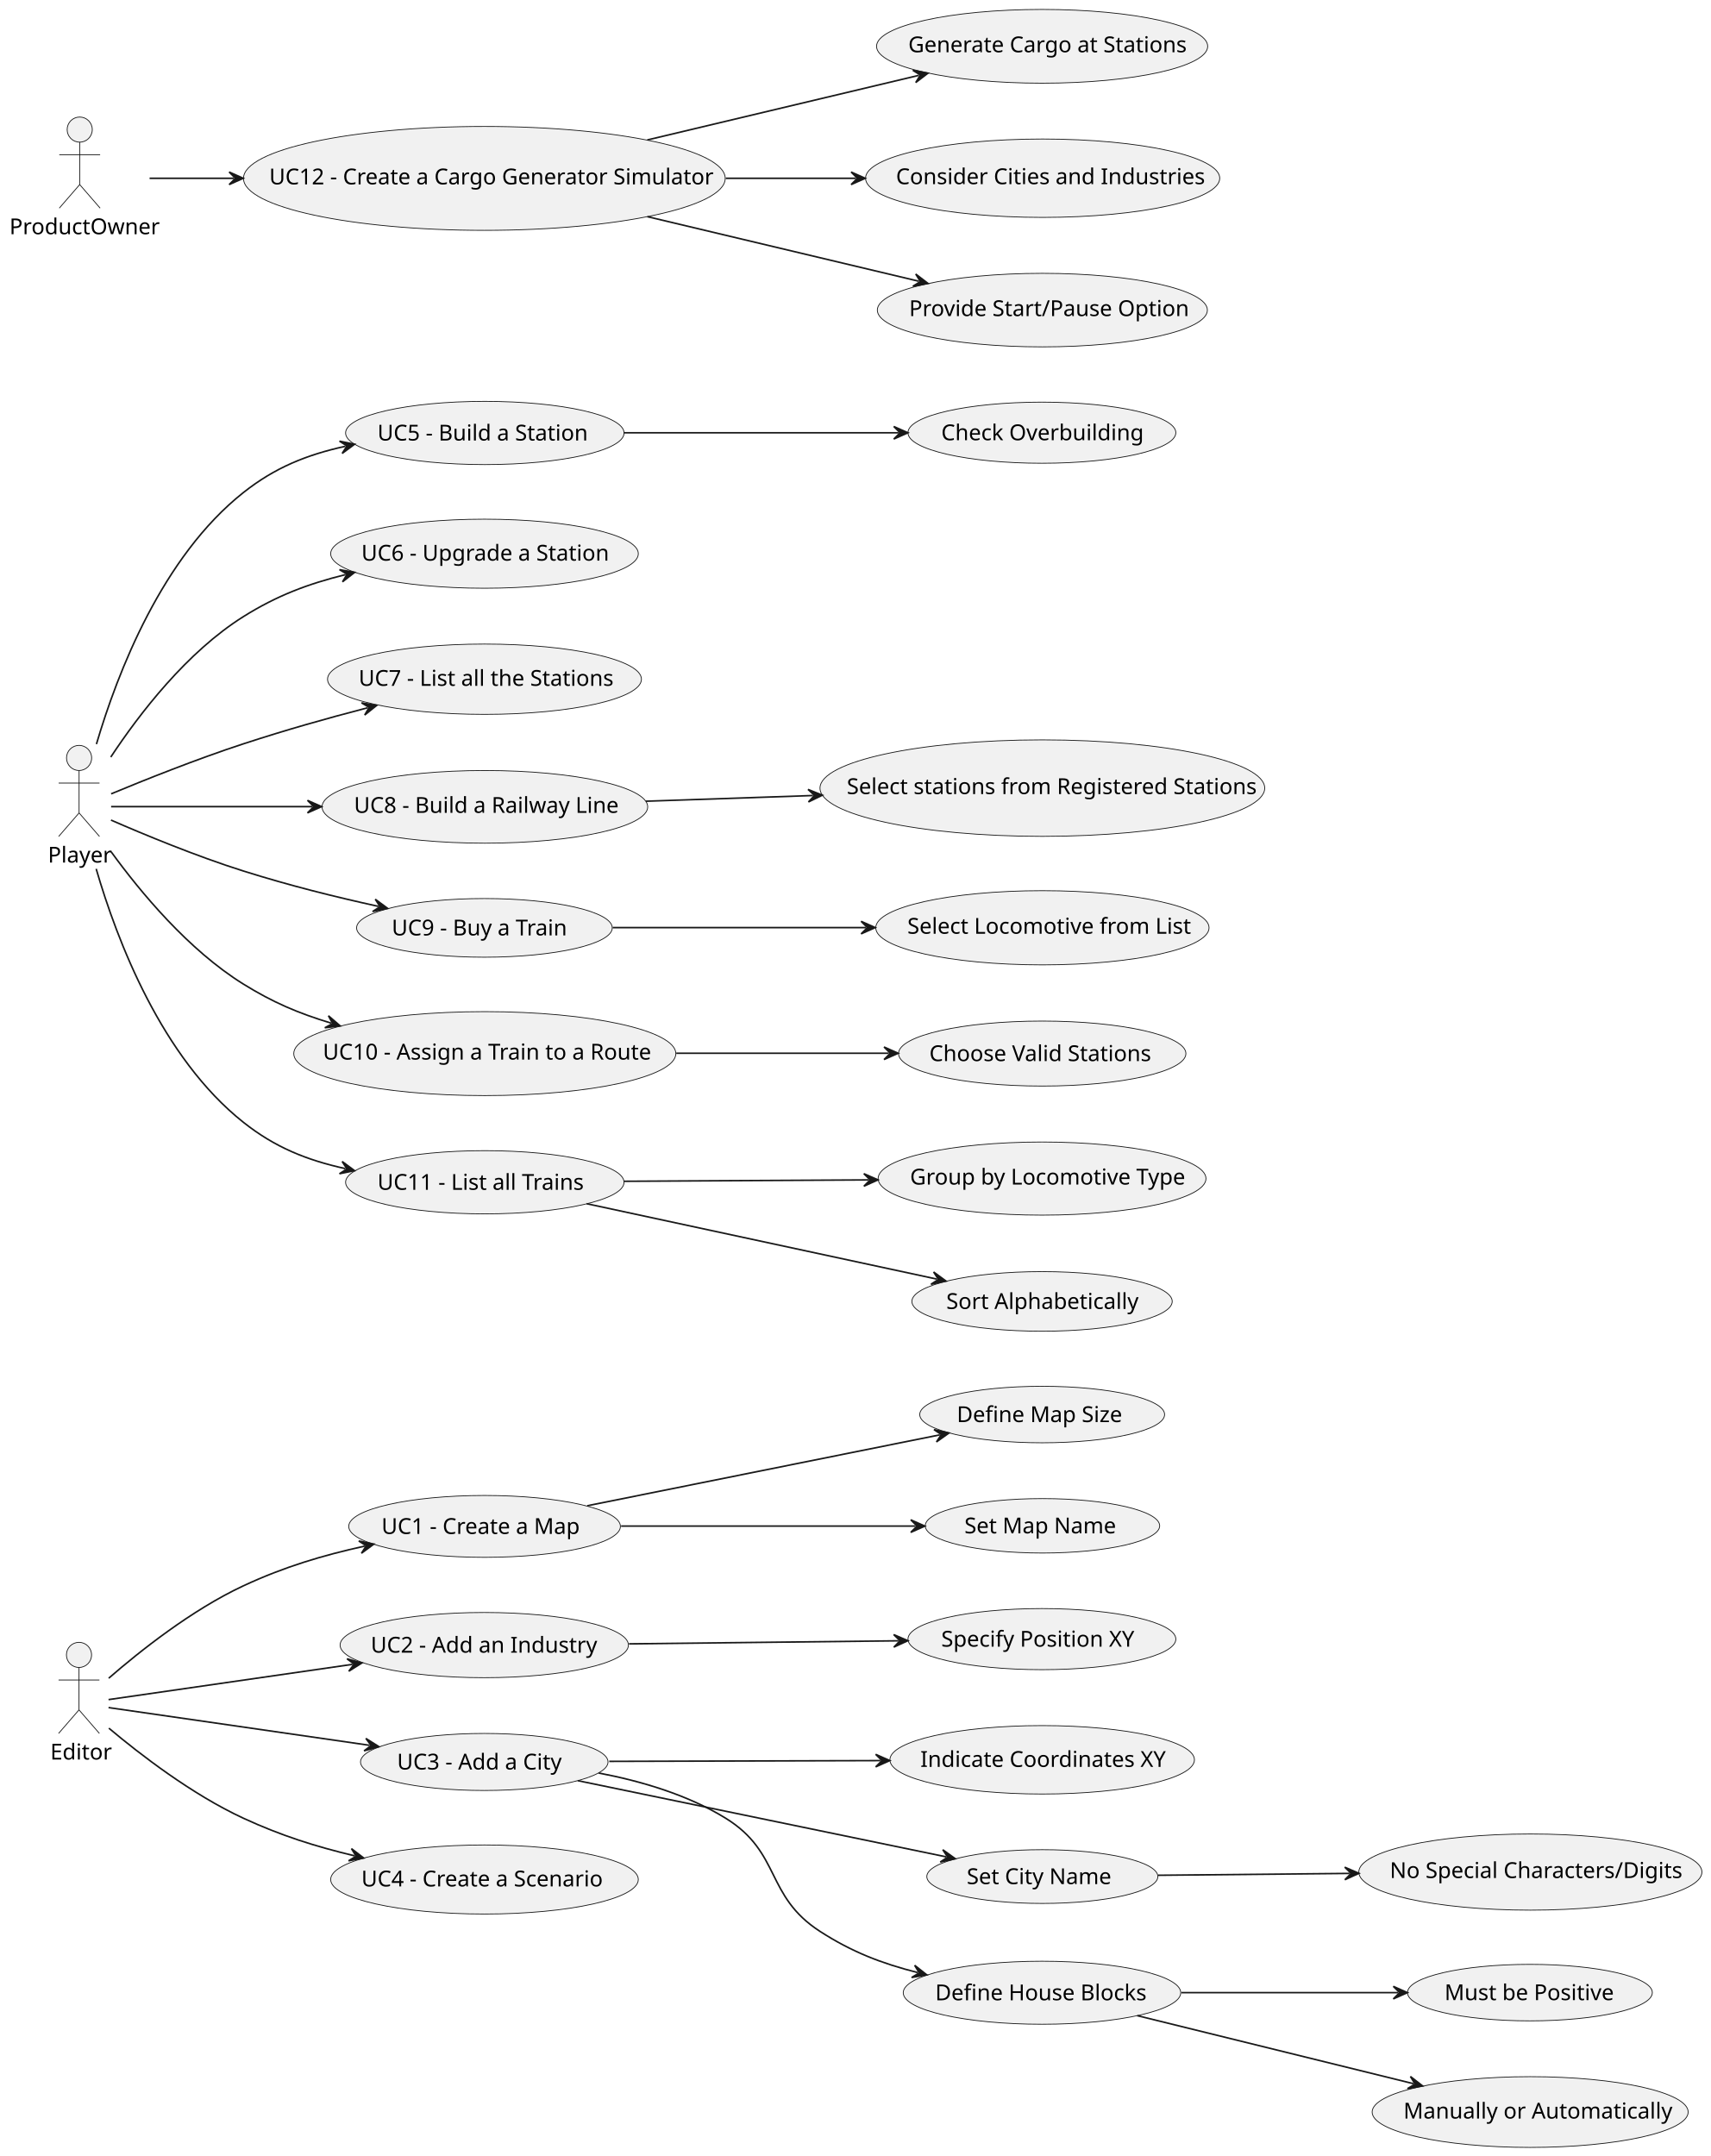
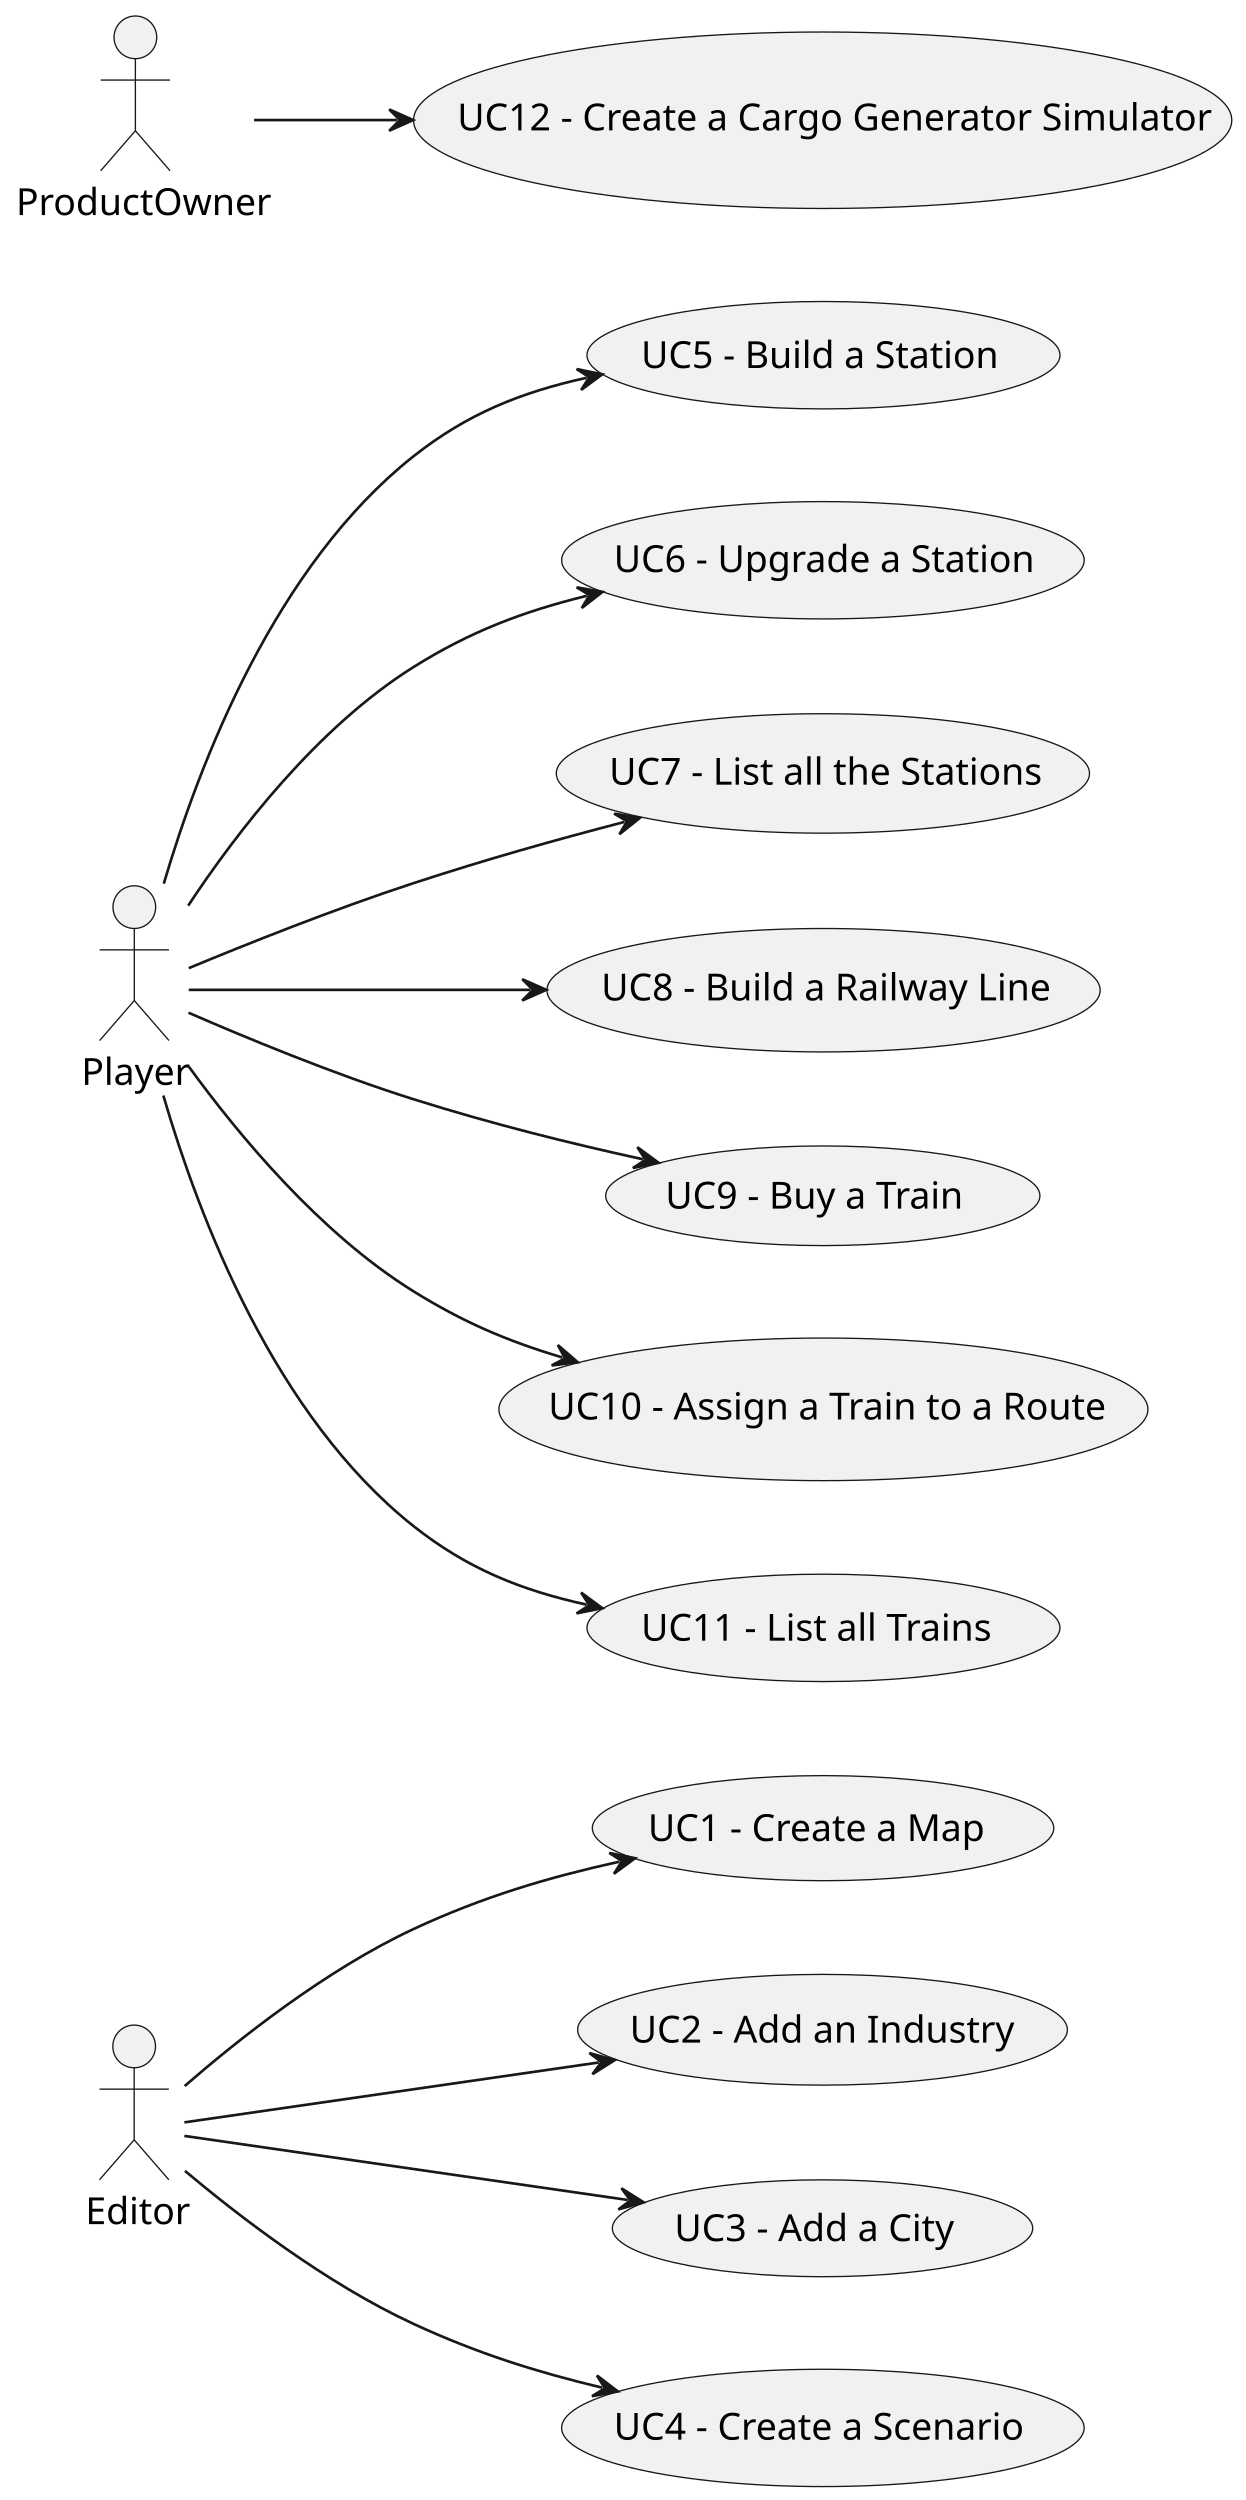
- <svg xmlns="http://www.w3.org/2000/svg" contentStyleType="text/css" height="1098.4px" preserveAspectRatio="none" style="width:871px;height:1098px;background:#FFFFFF;" version="1.1" viewBox="0 0 871 1098" width="871.2px" zoomAndPan="magnify">
+ <svg xmlns="http://www.w3.org/2000/svg" contentStyleType="text/css" height="937px" preserveAspectRatio="none" style="width:467px;height:937px;background:#FFFFFF;" version="1.1" viewBox="0 0 467 937" width="467px" zoomAndPan="magnify">
  <defs />
  <g>
    <g id="elem_Editor">
-       <ellipse cx="40.229" cy="842.8" fill="#F1F1F1" rx="6.4" ry="6.4" style="stroke:#181818;stroke-width:0.4;" />
-       <path d="M40.229,849.2 L40.229,870.8 M29.829,855.6 L50.629,855.6 M40.229,870.8 L29.829,882.8 M40.229,870.8 L50.629,882.8 " fill="none" style="stroke:#181818;stroke-width:0.4;" />
-       <text fill="#000000" font-family="sans-serif" font-size="11.2" lengthAdjust="spacing" textLength="29.258" x="25.6" y="896.086">Editor</text>
+       <ellipse cx="50.286" cy="767" fill="#F1F1F1" rx="8" ry="8" style="stroke:#181818;stroke-width:0.5;" />
+       <path d="M50.286,775 L50.286,802 M37.286,783 L63.286,783 M50.286,802 L37.286,817 M50.286,802 L63.286,817 " fill="none" style="stroke:#181818;stroke-width:0.5;" />
+       <text fill="#000000" font-family="sans-serif" font-size="14" lengthAdjust="spacing" textLength="36.572" x="32" y="833.607">Editor</text>
    </g>
    <g id="elem_Player">
-       <ellipse cx="40.273" cy="386" fill="#F1F1F1" rx="6.4" ry="6.4" style="stroke:#181818;stroke-width:0.4;" />
-       <path d="M40.273,392.4 L40.273,414 M29.873,398.8 L50.673,398.8 M40.273,414 L29.873,426 M40.273,414 L50.673,426 " fill="none" style="stroke:#181818;stroke-width:0.4;" />
-       <text fill="#000000" font-family="sans-serif" font-size="11.2" lengthAdjust="spacing" textLength="31.746" x="24.4" y="439.286">Player</text>
+       <ellipse cx="50.341" cy="340" fill="#F1F1F1" rx="8" ry="8" style="stroke:#181818;stroke-width:0.5;" />
+       <path d="M50.341,348 L50.341,375 M37.341,356 L63.341,356 M50.341,375 L37.341,390 M50.341,375 L63.341,390 " fill="none" style="stroke:#181818;stroke-width:0.5;" />
+       <text fill="#000000" font-family="sans-serif" font-size="14" lengthAdjust="spacing" textLength="39.683" x="30.5" y="406.607">Player</text>
    </g>
    <g id="elem_ProductOwner">
-       <ellipse cx="40.593" cy="66" fill="#F1F1F1" rx="6.4" ry="6.4" style="stroke:#181818;stroke-width:0.4;" />
-       <path d="M40.593,72.4 L40.593,94 M30.193,78.8 L50.993,78.8 M40.593,94 L30.193,106 M40.593,94 L50.993,106 " fill="none" style="stroke:#181818;stroke-width:0.4;" />
-       <text fill="#000000" font-family="sans-serif" font-size="11.2" lengthAdjust="spacing" textLength="71.586" x="4.8" y="119.286">ProductOwner</text>
+       <ellipse cx="50.741" cy="14" fill="#F1F1F1" rx="8" ry="8" style="stroke:#181818;stroke-width:0.5;" />
+       <path d="M50.741,22 L50.741,49 M37.741,30 L63.741,30 M50.741,49 L37.741,64 M50.741,49 L63.741,64 " fill="none" style="stroke:#181818;stroke-width:0.5;" />
+       <text fill="#000000" font-family="sans-serif" font-size="14" lengthAdjust="spacing" textLength="89.482" x="6" y="80.607">ProductOwner</text>
    </g>
    <g id="elem_UC1 - Create a Map">
-       <ellipse cx="246.785" cy="777.357" fill="#F1F1F1" rx="69.185" ry="15.757" style="stroke:#181818;stroke-width:0.4;" />
-       <text fill="#000000" font-family="sans-serif" font-size="11.2" lengthAdjust="spacing" textLength="100.215" x="194.277" y="781.2">UC1 - Create a Map</text>
+       <ellipse cx="308.481" cy="685.196" fill="#F1F1F1" rx="86.481" ry="19.696" style="stroke:#181818;stroke-width:0.5;" />
+       <text fill="#000000" font-family="sans-serif" font-size="14" lengthAdjust="spacing" textLength="125.269" x="242.847" y="690">UC1 - Create a Map</text>
    </g>
    <g id="elem_UC2 - Add an Industry">
-       <ellipse cx="246.624" cy="837.805" fill="#F1F1F1" rx="73.424" ry="16.605" style="stroke:#181818;stroke-width:0.4;" />
-       <text fill="#000000" font-family="sans-serif" font-size="11.2" lengthAdjust="spacing" textLength="110.808" x="188.821" y="841.648">UC2 - Add an Industry</text>
+       <ellipse cx="308.281" cy="760.756" fill="#F1F1F1" rx="91.781" ry="20.756" style="stroke:#181818;stroke-width:0.5;" />
+       <text fill="#000000" font-family="sans-serif" font-size="14" lengthAdjust="spacing" textLength="138.51" x="236.026" y="765.56">UC2 - Add an Industry</text>
    </g>
    <g id="elem_UC3 - Add a City">
-       <ellipse cx="246.628" cy="897.326" fill="#F1F1F1" rx="63.028" ry="14.526" style="stroke:#181818;stroke-width:0.4;" />
-       <text fill="#000000" font-family="sans-serif" font-size="11.2" lengthAdjust="spacing" textLength="84.027" x="202.214" y="901.169">UC3 - Add a City</text>
+       <ellipse cx="308.285" cy="835.157" fill="#F1F1F1" rx="78.785" ry="18.157" style="stroke:#181818;stroke-width:0.5;" />
+       <text fill="#000000" font-family="sans-serif" font-size="14" lengthAdjust="spacing" textLength="105.034" x="252.768" y="839.961">UC3 - Add a City</text>
    </g>
    <g id="elem_UC4 - Create a Scenario">
-       <ellipse cx="246.736" cy="957.187" fill="#F1F1F1" rx="78.336" ry="17.587" style="stroke:#181818;stroke-width:0.4;" />
-       <text fill="#000000" font-family="sans-serif" font-size="11.2" lengthAdjust="spacing" textLength="122.631" x="184.029" y="960.719">UC4 - Create a Scenario</text>
-     </g>
-     <g id="elem_Define Map Size">
-       <ellipse cx="530.752" cy="720.39" fill="#F1F1F1" rx="62.352" ry="14.39" style="stroke:#181818;stroke-width:0.4;" />
-       <text fill="#000000" font-family="sans-serif" font-size="11.2" lengthAdjust="spacing" textLength="82.173" x="487.265" y="724.233">Define Map Size</text>
-     </g>
-     <g id="elem_Set Map Name">
-       <ellipse cx="530.899" cy="777.06" fill="#F1F1F1" rx="59.699" ry="13.86" style="stroke:#181818;stroke-width:0.4;" />
-       <text fill="#000000" font-family="sans-serif" font-size="11.2" lengthAdjust="spacing" textLength="74.698" x="491.15" y="780.903">Set Map Name</text>
-     </g>
-     <g id="elem_Specify Position XY">
-       <ellipse cx="530.615" cy="834.763" fill="#F1F1F1" rx="68.215" ry="15.563" style="stroke:#181818;stroke-width:0.4;" />
-       <text fill="#000000" font-family="sans-serif" font-size="11.2" lengthAdjust="spacing" textLength="97.737" x="479.347" y="838.606">Specify Position XY</text>
-     </g>
-     <g id="elem_Indicate Coordinates XY">
-       <ellipse cx="530.752" cy="896.23" fill="#F1F1F1" rx="77.552" ry="17.43" style="stroke:#181818;stroke-width:0.4;" />
-       <text fill="#000000" font-family="sans-serif" font-size="11.2" lengthAdjust="spacing" textLength="120.783" x="468.72" y="899.842">Indicate Coordinates XY</text>
-     </g>
-     <g id="elem_Set City Name">
-       <ellipse cx="530.839" cy="955.688" fill="#F1F1F1" rx="58.839" ry="13.688" style="stroke:#181818;stroke-width:0.4;" />
-       <text fill="#000000" font-family="sans-serif" font-size="11.2" lengthAdjust="spacing" textLength="72.198" x="492.34" y="959.531">Set City Name</text>
-     </g>
-     <g id="elem_Define House Blocks">
-       <ellipse cx="530.667" cy="1014.853" fill="#F1F1F1" rx="70.667" ry="16.053" style="stroke:#181818;stroke-width:0.4;" />
-       <text fill="#000000" font-family="sans-serif" font-size="11.2" lengthAdjust="spacing" textLength="103.961" x="476.287" y="1018.696">Define House Blocks</text>
-     </g>
-     <g id="elem_No Special Characters/Digits">
-       <ellipse cx="779.379" cy="953.396" fill="#F1F1F1" rx="87.379" ry="19.396" style="stroke:#181818;stroke-width:0.4;" />
-       <text fill="#000000" font-family="sans-serif" font-size="11.2" lengthAdjust="spacing" textLength="143.166" x="707.795" y="956.433">No Special Characters/Digits</text>
-     </g>
-     <g id="elem_Must be Positive">
-       <ellipse cx="779.15" cy="1014.79" fill="#F1F1F1" rx="62.35" ry="14.39" style="stroke:#181818;stroke-width:0.4;" />
-       <text fill="#000000" font-family="sans-serif" font-size="11.2" lengthAdjust="spacing" textLength="82.168" x="735.666" y="1018.633">Must be Positive</text>
-     </g>
-     <g id="elem_Manually or Automatically">
-       <ellipse cx="779.276" cy="1075.615" fill="#F1F1F1" rx="80.476" ry="18.015" style="stroke:#181818;stroke-width:0.4;" />
-       <text fill="#000000" font-family="sans-serif" font-size="11.2" lengthAdjust="spacing" textLength="127.608" x="714.727" y="1078.927">Manually or Automatically</text>
+       <ellipse cx="308.42" cy="909.984" fill="#F1F1F1" rx="97.92" ry="21.984" style="stroke:#181818;stroke-width:0.5;" />
+       <text fill="#000000" font-family="sans-serif" font-size="14" lengthAdjust="spacing" textLength="153.289" x="230.036" y="914.399">UC4 - Create a Scenario</text>
    </g>
    <g id="elem_UC5 - Build a Station">
-       <ellipse cx="246.916" cy="220.503" fill="#F1F1F1" rx="70.916" ry="16.103" style="stroke:#181818;stroke-width:0.4;" />
-       <text fill="#000000" font-family="sans-serif" font-size="11.2" lengthAdjust="spacing" textLength="104.584" x="192.224" y="224.346">UC5 - Build a Station</text>
+       <ellipse cx="308.645" cy="133.129" fill="#F1F1F1" rx="88.645" ry="20.129" style="stroke:#181818;stroke-width:0.5;" />
+       <text fill="#000000" font-family="sans-serif" font-size="14" lengthAdjust="spacing" textLength="130.731" x="240.28" y="137.933">UC5 - Build a Station</text>
    </g>
    <g id="elem_UC6 - Upgrade a Station">
-       <ellipse cx="246.741" cy="281.988" fill="#F1F1F1" rx="78.341" ry="17.588" style="stroke:#181818;stroke-width:0.4;" />
-       <text fill="#000000" font-family="sans-serif" font-size="11.2" lengthAdjust="spacing" textLength="122.642" x="184.03" y="285.519">UC6 - Upgrade a Station</text>
+       <ellipse cx="308.426" cy="209.985" fill="#F1F1F1" rx="97.926" ry="21.985" style="stroke:#181818;stroke-width:0.5;" />
+       <text fill="#000000" font-family="sans-serif" font-size="14" lengthAdjust="spacing" textLength="153.303" x="230.037" y="214.399">UC6 - Upgrade a Station</text>
    </g>
    <g id="elem_UC7 - List all the Stations">
-       <ellipse cx="246.739" cy="345.908" fill="#F1F1F1" rx="79.939" ry="17.908" style="stroke:#181818;stroke-width:0.4;" />
-       <text fill="#000000" font-family="sans-serif" font-size="11.2" lengthAdjust="spacing" textLength="126.366" x="182.652" y="349.275">UC7 - List all the Stations</text>
+       <ellipse cx="308.423" cy="289.885" fill="#F1F1F1" rx="99.923" ry="22.385" style="stroke:#181818;stroke-width:0.5;" />
+       <text fill="#000000" font-family="sans-serif" font-size="14" lengthAdjust="spacing" textLength="157.958" x="228.315" y="294.094">UC7 - List all the Stations</text>
    </g>
    <g id="elem_UC8 - Build a Railway Line">
-       <ellipse cx="246.935" cy="410.907" fill="#F1F1F1" rx="82.935" ry="18.507" style="stroke:#181818;stroke-width:0.4;" />
-       <text fill="#000000" font-family="sans-serif" font-size="11.2" lengthAdjust="spacing" textLength="133.213" x="180.27" y="413.967">UC8 - Build a Railway Line</text>
+       <ellipse cx="308.669" cy="371.134" fill="#F1F1F1" rx="103.669" ry="23.134" style="stroke:#181818;stroke-width:0.5;" />
+       <text fill="#000000" font-family="sans-serif" font-size="14" lengthAdjust="spacing" textLength="166.517" x="225.338" y="374.959">UC8 - Build a Railway Line</text>
    </g>
    <g id="elem_UC9 - Buy a Train">
-       <ellipse cx="246.708" cy="472.542" fill="#F1F1F1" rx="65.108" ry="14.942" style="stroke:#181818;stroke-width:0.4;" />
-       <text fill="#000000" font-family="sans-serif" font-size="11.2" lengthAdjust="spacing" textLength="89.627" x="199.494" y="476.385">UC9 - Buy a Train</text>
+       <ellipse cx="308.385" cy="448.177" fill="#F1F1F1" rx="81.385" ry="18.677" style="stroke:#181818;stroke-width:0.5;" />
+       <text fill="#000000" font-family="sans-serif" font-size="14" lengthAdjust="spacing" textLength="112.034" x="249.368" y="452.981">UC9 - Buy a Train</text>
    </g>
    <g id="elem_UC10 - Assign a Train to a Route">
-       <ellipse cx="246.896" cy="536.579" fill="#F1F1F1" rx="97.296" ry="21.379" style="stroke:#181818;stroke-width:0.4;" />
-       <text fill="#000000" font-family="sans-serif" font-size="11.2" lengthAdjust="spacing" textLength="164.965" x="164.413" y="539.617">UC10 - Assign a Train to a Route</text>
+       <ellipse cx="308.62" cy="528.224" fill="#F1F1F1" rx="121.62" ry="26.724" style="stroke:#181818;stroke-width:0.5;" />
+       <text fill="#000000" font-family="sans-serif" font-size="14" lengthAdjust="spacing" textLength="206.206" x="205.517" y="532.021">UC10 - Assign a Train to a Route</text>
    </g>
    <g id="elem_UC11 - List all Trains">
-       <ellipse cx="246.907" cy="602.101" fill="#F1F1F1" rx="70.907" ry="16.101" style="stroke:#181818;stroke-width:0.4;" />
-       <text fill="#000000" font-family="sans-serif" font-size="11.2" lengthAdjust="spacing" textLength="104.562" x="192.226" y="605.944">UC11 - List all Trains</text>
-     </g>
-     <g id="elem_Check Overbuilding">
-       <ellipse cx="530.615" cy="220.363" fill="#F1F1F1" rx="68.215" ry="15.563" style="stroke:#181818;stroke-width:0.4;" />
-       <text fill="#000000" font-family="sans-serif" font-size="11.2" lengthAdjust="spacing" textLength="97.737" x="479.347" y="224.206">Check Overbuilding</text>
-     </g>
-     <g id="elem_Select stations from Registered Stations">
-       <ellipse cx="530.846" cy="401.369" fill="#F1F1F1" rx="113.246" ry="24.569" style="stroke:#181818;stroke-width:0.4;" />
-       <text fill="#000000" font-family="sans-serif" font-size="11.2" lengthAdjust="spacing" textLength="199.205" x="431.244" y="404.407">Select stations from Registered Stations</text>
-     </g>
-     <g id="elem_Select Locomotive from List">
-       <ellipse cx="530.871" cy="472.494" fill="#F1F1F1" rx="84.871" ry="18.894" style="stroke:#181818;stroke-width:0.4;" />
-       <text fill="#000000" font-family="sans-serif" font-size="11.2" lengthAdjust="spacing" textLength="137.566" x="462.088" y="475.532">Select Locomotive from List</text>
-     </g>
-     <g id="elem_Choose Valid Stations">
-       <ellipse cx="530.778" cy="536.556" fill="#F1F1F1" rx="73.178" ry="16.555" style="stroke:#181818;stroke-width:0.4;" />
-       <text fill="#000000" font-family="sans-serif" font-size="11.2" lengthAdjust="spacing" textLength="110.201" x="473.277" y="540.399">Choose Valid Stations</text>
-     </g>
-     <g id="elem_Group by Locomotive Type">
-       <ellipse cx="530.691" cy="600.218" fill="#F1F1F1" rx="83.491" ry="18.618" style="stroke:#181818;stroke-width:0.4;" />
-       <text fill="#000000" font-family="sans-serif" font-size="11.2" lengthAdjust="spacing" textLength="134.466" x="463.458" y="603.256">Group by Locomotive Type</text>
-     </g>
-     <g id="elem_Sort Alphabetically">
-       <ellipse cx="530.696" cy="662.779" fill="#F1F1F1" rx="66.296" ry="15.179" style="stroke:#181818;stroke-width:0.4;" />
-       <text fill="#000000" font-family="sans-serif" font-size="11.2" lengthAdjust="spacing" textLength="92.761" x="481.916" y="666.622">Sort Alphabetically</text>
+       <ellipse cx="308.634" cy="610.127" fill="#F1F1F1" rx="88.634" ry="20.127" style="stroke:#181818;stroke-width:0.5;" />
+       <text fill="#000000" font-family="sans-serif" font-size="14" lengthAdjust="spacing" textLength="130.703" x="240.282" y="614.931">UC11 - List all Trains</text>
    </g>
    <g id="elem_UC12 - Create a Cargo Generator Simulator">
-       <ellipse cx="246.67" cy="90.854" fill="#F1F1F1" rx="122.67" ry="26.454" style="stroke:#181818;stroke-width:0.4;" />
-       <text fill="#000000" font-family="sans-serif" font-size="11.2" lengthAdjust="spacing" textLength="219.116" x="137.111" y="93.891">UC12 - Create a Cargo Generator Simulator</text>
-     </g>
-     <g id="elem_Generate Cargo at Stations">
-       <ellipse cx="530.727" cy="23.585" fill="#F1F1F1" rx="84.327" ry="18.785" style="stroke:#181818;stroke-width:0.4;" />
-       <text fill="#000000" font-family="sans-serif" font-size="11.2" lengthAdjust="spacing" textLength="136.347" x="462.554" y="26.623">Generate Cargo at Stations</text>
-     </g>
-     <g id="elem_Consider Cities and Industries">
-       <ellipse cx="530.994" cy="90.759" fill="#F1F1F1" rx="90.194" ry="19.959" style="stroke:#181818;stroke-width:0.4;" />
-       <text fill="#000000" font-family="sans-serif" font-size="11.2" lengthAdjust="spacing" textLength="149.406" x="456.291" y="93.796">Consider Cities and Industries</text>
-     </g>
-     <g id="elem_Provide Start/Pause Option">
-       <ellipse cx="530.847" cy="157.929" fill="#F1F1F1" rx="84.047" ry="18.73" style="stroke:#181818;stroke-width:0.4;" />
-       <text fill="#000000" font-family="sans-serif" font-size="11.2" lengthAdjust="spacing" textLength="135.718" x="462.988" y="160.967">Provide Start/Pause Option</text>
+       <ellipse cx="308.337" cy="45.067" fill="#F1F1F1" rx="153.337" ry="33.067" style="stroke:#181818;stroke-width:0.5;" />
+       <text fill="#000000" font-family="sans-serif" font-size="14" lengthAdjust="spacing" textLength="273.896" x="171.389" y="48.864">UC12 - Create a Cargo Generator Simulator</text>
    </g>
    <g id="link_Editor_UC1 - Create a Map">
-       <path d="M55.368,854.68 C71.048,841.056 97.608,819.888 124,807.6 C144.776,797.928 164.353,792.115 185.737,787.395 " fill="none" id="Editor-to-UC1 - Create a Map" style="stroke:#181818;stroke-width:0.8;" />
-       <polygon fill="#181818" points="190.424,786.36,182.703,784.787,186.518,787.222,184.083,791.037,190.424,786.36" style="stroke:#181818;stroke-width:0.8;" />
+       <path d="M69.21,781.85 C88.81,764.82 122.01,738.36 155,723 C180.97,710.91 205.441,703.643 232.171,697.743 " fill="none" id="Editor-to-UC1 - Create a Map" style="stroke:#181818;stroke-width:1.0;" />
+       <polygon fill="#181818" points="238.03,696.45,228.379,694.484,233.148,697.528,230.104,702.296,238.03,696.45" style="stroke:#181818;stroke-width:1.0;" />
    </g>
    <g id="link_Editor_UC2 - Add an Industry">
-       <path d="M55.28,865.568 C81.488,861.776 134.441,854.127 179.553,847.607 " fill="none" id="Editor-to-UC2 - Add an Industry" style="stroke:#181818;stroke-width:0.8;" />
-       <polygon fill="#181818" points="184.304,846.92,176.72,844.783,180.345,847.492,177.636,851.117,184.304,846.92" style="stroke:#181818;stroke-width:0.8;" />
+       <path d="M69.1,795.46 C101.86,790.72 168.052,781.158 224.442,773.008 " fill="none" id="Editor-to-UC2 - Add an Industry" style="stroke:#181818;stroke-width:1.0;" />
+       <polygon fill="#181818" points="230.38,772.15,220.9,769.479,225.431,772.865,222.045,777.396,230.38,772.15" style="stroke:#181818;stroke-width:1.0;" />
    </g>
    <g id="link_Editor_UC3 - Add a City">
-       <path d="M55.28,869.632 C83.2,873.672 142.137,882.185 188.249,888.849 " fill="none" id="Editor-to-UC3 - Add a City" style="stroke:#181818;stroke-width:0.8;" />
-       <polygon fill="#181818" points="193,889.536,186.332,885.339,189.041,888.964,185.416,891.673,193,889.536" style="stroke:#181818;stroke-width:0.8;" />
+       <path d="M69.1,800.54 C104,805.59 177.672,816.232 235.312,824.562 " fill="none" id="Editor-to-UC3 - Add a City" style="stroke:#181818;stroke-width:1.0;" />
+       <polygon fill="#181818" points="241.25,825.42,232.915,820.174,236.301,824.705,231.77,828.092,241.25,825.42" style="stroke:#181818;stroke-width:1.0;" />
    </g>
    <g id="link_Editor_UC4 - Create a Scenario">
-       <path d="M55.448,880.12 C71.192,893.344 97.808,913.912 124,926 C143.152,934.84 160.54,940.33 180.58,945.13 " fill="none" id="Editor-to-UC4 - Create a Scenario" style="stroke:#181818;stroke-width:0.8;" />
-       <polygon fill="#181818" points="185.248,946.248,178.991,941.459,181.358,945.316,177.501,947.683,185.248,946.248" style="stroke:#181818;stroke-width:0.8;" />
-     </g>
-     <g id="link_UC1 - Create a Map_Define Map Size">
-       <path d="M299.072,766.848 C351.648,756.272 427.862,740.947 478.63,730.731 " fill="none" id="UC1 - Create a Map-to-Define Map Size" style="stroke:#181818;stroke-width:0.8;" />
-       <polygon fill="#181818" points="483.336,729.784,475.646,728.067,479.415,730.573,476.909,734.341,483.336,729.784" style="stroke:#181818;stroke-width:0.8;" />
-     </g>
-     <g id="link_UC1 - Create a Map_Set Map Name">
-       <path d="M316.32,777.2 C363.672,777.2 421.128,777.2 466.224,777.2 " fill="none" id="UC1 - Create a Map-to-Set Map Name" style="stroke:#181818;stroke-width:0.8;" />
-       <polygon fill="#181818" points="471.024,777.2,463.824,774,467.024,777.2,463.824,780.4,471.024,777.2" style="stroke:#181818;stroke-width:0.8;" />
-     </g>
-     <g id="link_UC2 - Add an Industry_Specify Position XY">
-       <path d="M320.328,837.176 C364.12,836.68 414.72,836.102 457.568,835.622 " fill="none" id="UC2 - Add an Industry-to-Specify Position XY" style="stroke:#181818;stroke-width:0.8;" />
-       <polygon fill="#181818" points="462.368,835.568,455.133,832.449,458.368,835.613,455.204,838.848,462.368,835.568" style="stroke:#181818;stroke-width:0.8;" />
-     </g>
-     <g id="link_UC3 - Add a City_Indicate Coordinates XY">
-       <path d="M310.272,897.024 C352.44,896.904 403.512,896.758 448.36,896.63 " fill="none" id="UC3 - Add a City-to-Indicate Coordinates XY" style="stroke:#181818;stroke-width:0.8;" />
-       <polygon fill="#181818" points="453.16,896.616,445.951,893.437,449.16,896.627,445.969,899.837,453.16,896.616" style="stroke:#181818;stroke-width:0.8;" />
-     </g>
-     <g id="link_UC3 - Add a City_Set City Name">
-       <path d="M294.232,906.84 C347.656,917.888 429.796,934.875 481.844,945.644 " fill="none" id="UC3 - Add a City-to-Set City Name" style="stroke:#181818;stroke-width:0.8;" />
-       <polygon fill="#181818" points="486.544,946.616,480.142,942.024,482.627,945.806,478.845,948.291,486.544,946.616" style="stroke:#181818;stroke-width:0.8;" />
-     </g>
-     <g id="link_UC3 - Add a City_Define House Blocks">
-       <path d="M304.888,902.952 C326.376,907.04 350.256,914.04 369.6,926 C397.944,943.528 389.608,965.52 417.6,983.6 C433.848,994.096 448.963,999.917 467.363,1004.581 " fill="none" id="UC3 - Add a City-to-Define House Blocks" style="stroke:#181818;stroke-width:0.8;" />
-       <polygon fill="#181818" points="472.016,1005.76,465.823,1000.889,468.139,1004.777,464.25,1007.093,472.016,1005.76" style="stroke:#181818;stroke-width:0.8;" />
-     </g>
-     <g id="link_Set City Name_No Special Characters/Digits">
-       <path d="M589.776,955.032 C620.272,954.736 653.432,954.414 687.28,954.087 " fill="none" id="Set City Name-to-No Special Characters/Digits" style="stroke:#181818;stroke-width:0.8;" />
-       <polygon fill="#181818" points="692.08,954.04,684.849,950.91,688.08,954.079,684.911,957.31,692.08,954.04" style="stroke:#181818;stroke-width:0.8;" />
-     </g>
-     <g id="link_Define House Blocks_Must be Positive">
-       <path d="M601.664,1014.8 C637.928,1014.8 677.016,1014.8 711.976,1014.8 " fill="none" id="Define House Blocks-to-Must be Positive" style="stroke:#181818;stroke-width:0.8;" />
-       <polygon fill="#181818" points="716.776,1014.8,709.576,1011.6,712.776,1014.8,709.576,1018,716.776,1014.8" style="stroke:#181818;stroke-width:0.8;" />
-     </g>
-     <g id="link_Define House Blocks_Manually or Automatically">
-       <path d="M579.184,1026.52 C620.784,1036.768 676.499,1050.5 719.867,1061.18 " fill="none" id="Define House Blocks-to-Manually or Automatically" style="stroke:#181818;stroke-width:0.8;" />
-       <polygon fill="#181818" points="724.528,1062.328,718.302,1057.499,720.644,1061.371,716.772,1063.714,724.528,1062.328" style="stroke:#181818;stroke-width:0.8;" />
+       <path d="M69.31,813.65 C88.99,830.18 122.26,855.89 155,871 C178.94,882.05 200.675,888.912 225.725,894.912 " fill="none" id="Editor-to-UC4 - Create a Scenario" style="stroke:#181818;stroke-width:1.0;" />
+       <polygon fill="#181818" points="231.56,896.31,223.739,890.324,226.697,895.145,221.876,898.104,231.56,896.31" style="stroke:#181818;stroke-width:1.0;" />
    </g>
    <g id="link_Player_UC5 - Build a Station">
-       <path d="M49.112,378.952 C59.864,342.456 82.648,283.472 124,250.8 C140.096,238.08 156.137,231.635 175.921,227.267 " fill="none" id="Player-to-UC5 - Build a Station" style="stroke:#181818;stroke-width:0.8;" />
-       <polygon fill="#181818" points="180.608,226.232,172.887,224.66,176.702,227.094,174.267,230.909,180.608,226.232" style="stroke:#181818;stroke-width:0.8;" />
+       <path d="M61.39,331.19 C74.83,285.57 103.31,211.84 155,171 C175.12,155.1 195.171,147.044 219.901,141.584 " fill="none" id="Player-to-UC5 - Build a Station" style="stroke:#181818;stroke-width:1.0;" />
+       <polygon fill="#181818" points="225.76,140.29,216.109,138.324,220.878,141.368,217.834,146.136,225.76,140.29" style="stroke:#181818;stroke-width:1.0;" />
    </g>
    <g id="link_Player_UC6 - Upgrade a Station">
-       <path d="M56.416,385.56 C71.04,363.44 95.144,332.088 124,314 C140.976,303.36 156.74,297.392 175.988,292.632 " fill="none" id="Player-to-UC6 - Upgrade a Station" style="stroke:#181818;stroke-width:0.8;" />
-       <polygon fill="#181818" points="180.648,291.48,172.89,290.102,176.765,292.44,174.427,296.315,180.648,291.48" style="stroke:#181818;stroke-width:0.8;" />
+       <path d="M70.52,339.45 C88.8,311.8 118.93,272.61 155,250 C176.22,236.7 195.925,229.24 219.986,223.29 " fill="none" id="Player-to-UC6 - Upgrade a Station" style="stroke:#181818;stroke-width:1.0;" />
+       <polygon fill="#181818" points="225.81,221.85,216.113,220.128,220.956,223.05,218.034,227.894,225.81,221.85" style="stroke:#181818;stroke-width:1.0;" />
    </g>
    <g id="link_Player_UC7 - List all the Stations">
-       <path d="M56.592,404.288 C73.08,397.44 100.12,386.6 124,378.8 C145.992,371.616 165.939,365.995 187.243,360.442 " fill="none" id="Player-to-UC7 - List all the Stations" style="stroke:#181818;stroke-width:0.8;" />
-       <polygon fill="#181818" points="191.888,359.232,184.114,357.951,188.017,360.241,185.728,364.144,191.888,359.232" style="stroke:#181818;stroke-width:0.8;" />
+       <path d="M70.74,362.86 C91.35,354.3 125.15,340.75 155,331 C182.49,322.02 207.424,314.993 234.054,308.053 " fill="none" id="Player-to-UC7 - List all the Stations" style="stroke:#181818;stroke-width:1.0;" />
+       <polygon fill="#181818" points="239.86,306.54,230.142,304.939,235.022,307.801,232.16,312.68,239.86,306.54" style="stroke:#181818;stroke-width:1.0;" />
    </g>
    <g id="link_Player_UC8 - Build a Railway Line">
-       <path d="M56.592,410.8 C79.384,410.8 118.936,410.8 158.992,410.8 " fill="none" id="Player-to-UC8 - Build a Railway Line" style="stroke:#181818;stroke-width:0.8;" />
-       <polygon fill="#181818" points="163.792,410.8,156.592,407.6,159.792,410.8,156.592,414,163.792,410.8" style="stroke:#181818;stroke-width:0.8;" />
+       <path d="M70.74,371 C99.23,371 148.67,371 198.74,371 " fill="none" id="Player-to-UC8 - Build a Railway Line" style="stroke:#181818;stroke-width:1.0;" />
+       <polygon fill="#181818" points="204.74,371,195.74,367,199.74,371,195.74,375,204.74,371" style="stroke:#181818;stroke-width:1.0;" />
    </g>
    <g id="link_Player_UC9 - Buy a Train">
-       <path d="M56.52,417.648 C72.96,424.816 99.96,436.04 124,443.6 C147.872,451.104 170.232,456.649 192.776,461.609 " fill="none" id="Player-to-UC9 - Buy a Train" style="stroke:#181818;stroke-width:0.8;" />
-       <polygon fill="#181818" points="197.464,462.64,191.12,457.968,193.557,461.781,189.745,464.218,197.464,462.64" style="stroke:#181818;stroke-width:0.8;" />
+       <path d="M70.65,379.56 C91.2,388.52 124.95,402.55 155,412 C184.84,421.38 212.79,428.311 240.97,434.511 " fill="none" id="Player-to-UC9 - Buy a Train" style="stroke:#181818;stroke-width:1.0;" />
+       <polygon fill="#181818" points="246.83,435.8,238.9,429.96,241.947,434.726,237.181,437.773,246.83,435.8" style="stroke:#181818;stroke-width:1.0;" />
    </g>
    <g id="link_Player_UC10 - Assign a Train to a Route">
-       <path d="M56.6,433.792 C71.528,454.344 95.968,483.816 124,501.2 C138.896,510.432 151.71,515.938 168.638,521.058 " fill="none" id="Player-to-UC10 - Assign a Train to a Route" style="stroke:#181818;stroke-width:0.8;" />
-       <polygon fill="#181818" points="173.232,522.448,167.267,517.301,169.403,521.29,165.414,523.427,173.232,522.448" style="stroke:#181818;stroke-width:0.8;" />
+       <path d="M70.75,399.74 C89.41,425.43 119.96,462.27 155,484 C173.62,495.54 189.637,502.423 210.797,508.823 " fill="none" id="Player-to-UC10 - Assign a Train to a Route" style="stroke:#181818;stroke-width:1.0;" />
+       <polygon fill="#181818" points="216.54,510.56,209.083,504.126,211.754,509.113,206.767,511.783,216.54,510.56" style="stroke:#181818;stroke-width:1.0;" />
    </g>
    <g id="link_Player_UC11 - List all Trains">
-       <path d="M48.976,442.48 C59.64,479.128 82.4,538.656 124,571.6 C140.088,584.336 156.121,590.779 175.905,595.155 " fill="none" id="Player-to-UC11 - List all Trains" style="stroke:#181818;stroke-width:0.8;" />
-       <polygon fill="#181818" points="180.592,596.192,174.253,591.513,176.686,595.328,172.871,597.761,180.592,596.192" style="stroke:#181818;stroke-width:0.8;" />
-     </g>
-     <g id="link_UC5 - Build a Station_Check Overbuilding">
-       <path d="M317.768,220.4 C361.96,220.4 413.888,220.4 457.584,220.4 " fill="none" id="UC5 - Build a Station-to-Check Overbuilding" style="stroke:#181818;stroke-width:0.8;" />
-       <polygon fill="#181818" points="462.384,220.4,455.184,217.2,458.384,220.4,455.184,223.6,462.384,220.4" style="stroke:#181818;stroke-width:0.8;" />
-     </g>
-     <g id="link_UC8 - Build a Railway Line_Select stations from Registered Stations">
-       <path d="M328.904,408.04 C356.928,407.08 384.019,406.164 414.019,405.14 " fill="none" id="UC8 - Build a Railway Line-to-Select stations from Registered Stations" style="stroke:#181818;stroke-width:0.8;" />
-       <polygon fill="#181818" points="418.816,404.976,411.511,402.024,414.818,405.113,411.729,408.42,418.816,404.976" style="stroke:#181818;stroke-width:0.8;" />
-     </g>
-     <g id="link_UC9 - Buy a Train_Select Locomotive from List">
-       <path d="M312.032,472.4 C351.672,472.4 398.112,472.4 440.944,472.4 " fill="none" id="UC9 - Buy a Train-to-Select Locomotive from List" style="stroke:#181818;stroke-width:0.8;" />
-       <polygon fill="#181818" points="445.744,472.4,438.544,469.2,441.744,472.4,438.544,475.6,445.744,472.4" style="stroke:#181818;stroke-width:0.8;" />
-     </g>
-     <g id="link_UC10 - Assign a Train to a Route_Choose Valid Stations">
-       <path d="M344.392,536.4 C381.432,536.4 418.216,536.4 452.616,536.4 " fill="none" id="UC10 - Assign a Train to a Route-to-Choose Valid Stations" style="stroke:#181818;stroke-width:0.8;" />
-       <polygon fill="#181818" points="457.416,536.4,450.216,533.2,453.416,536.4,450.216,539.6,457.416,536.4" style="stroke:#181818;stroke-width:0.8;" />
-     </g>
-     <g id="link_UC11 - List all Trains_Group by Locomotive Type">
-       <path d="M317.768,601.6 C356.976,601.384 401.256,601.131 442.344,600.899 " fill="none" id="UC11 - List all Trains-to-Group by Locomotive Type" style="stroke:#181818;stroke-width:0.8;" />
-       <polygon fill="#181818" points="447.144,600.872,439.926,597.713,443.144,600.895,439.962,604.113,447.144,600.872" style="stroke:#181818;stroke-width:0.8;" />
-     </g>
-     <g id="link_UC11 - List all Trains_Sort Alphabetically">
-       <path d="M298.744,613.008 C350.792,624.216 426.188,640.445 477.14,651.421 " fill="none" id="UC11 - List all Trains-to-Sort Alphabetically" style="stroke:#181818;stroke-width:0.8;" />
-       <polygon fill="#181818" points="481.832,652.432,475.467,647.788,477.922,651.59,474.12,654.044,481.832,652.432" style="stroke:#181818;stroke-width:0.8;" />
+       <path d="M61.22,410.6 C74.55,456.41 103,530.82 155,572 C175.11,587.92 195.152,595.974 219.882,601.444 " fill="none" id="Player-to-UC11 - List all Trains" style="stroke:#181818;stroke-width:1.0;" />
+       <polygon fill="#181818" points="225.74,602.74,217.816,596.891,220.858,601.66,216.089,604.702,225.74,602.74" style="stroke:#181818;stroke-width:1.0;" />
    </g>
    <g id="link_ProductOwner_UC12 - Create a Cargo Generator Simulator">
-       <path d="M76.176,90.8 C89.88,90.8 101.696,90.8 119.096,90.8 " fill="none" id="ProductOwner-to-UC12 - Create a Cargo Generator Simulator" style="stroke:#181818;stroke-width:0.8;" />
-       <polygon fill="#181818" points="123.896,90.8,116.696,87.6,119.896,90.8,116.696,94,123.896,90.8" style="stroke:#181818;stroke-width:0.8;" />
-     </g>
-     <g id="link_UC12 - Create a Cargo Generator Simulator_Generate Cargo at Stations">
-       <path d="M329.664,71.272 C375.504,60.368 426.826,48.151 467.954,38.367 " fill="none" id="UC12 - Create a Cargo Generator Simulator-to-Generate Cargo at Stations" style="stroke:#181818;stroke-width:0.8;" />
-       <polygon fill="#181818" points="472.624,37.256,464.879,35.809,468.733,38.182,466.36,42.035,472.624,37.256" style="stroke:#181818;stroke-width:0.8;" />
-     </g>
-     <g id="link_UC12 - Create a Cargo Generator Simulator_Consider Cities and Industries">
-       <path d="M369.616,90.8 C393.488,90.8 413.296,90.8 435.856,90.8 " fill="none" id="UC12 - Create a Cargo Generator Simulator-to-Consider Cities and Industries" style="stroke:#181818;stroke-width:0.8;" />
-       <polygon fill="#181818" points="440.656,90.8,433.456,87.6,436.656,90.8,433.456,94,440.656,90.8" style="stroke:#181818;stroke-width:0.8;" />
-     </g>
-     <g id="link_UC12 - Create a Cargo Generator Simulator_Provide Start/Pause Option">
-       <path d="M329.664,110.328 C375.504,121.232 426.826,133.449 467.954,143.233 " fill="none" id="UC12 - Create a Cargo Generator Simulator-to-Provide Start/Pause Option" style="stroke:#181818;stroke-width:0.8;" />
-       <polygon fill="#181818" points="472.624,144.344,466.36,139.565,468.733,143.418,464.879,145.791,472.624,144.344" style="stroke:#181818;stroke-width:0.8;" />
+       <path d="M95.22,45 C112.35,45 127.12,45 148.87,45 " fill="none" id="ProductOwner-to-UC12 - Create a Cargo Generator Simulator" style="stroke:#181818;stroke-width:1.0;" />
+       <polygon fill="#181818" points="154.87,45,145.87,41,149.87,45,145.87,49,154.87,45" style="stroke:#181818;stroke-width:1.0;" />
    </g>
  </g>
</svg>
